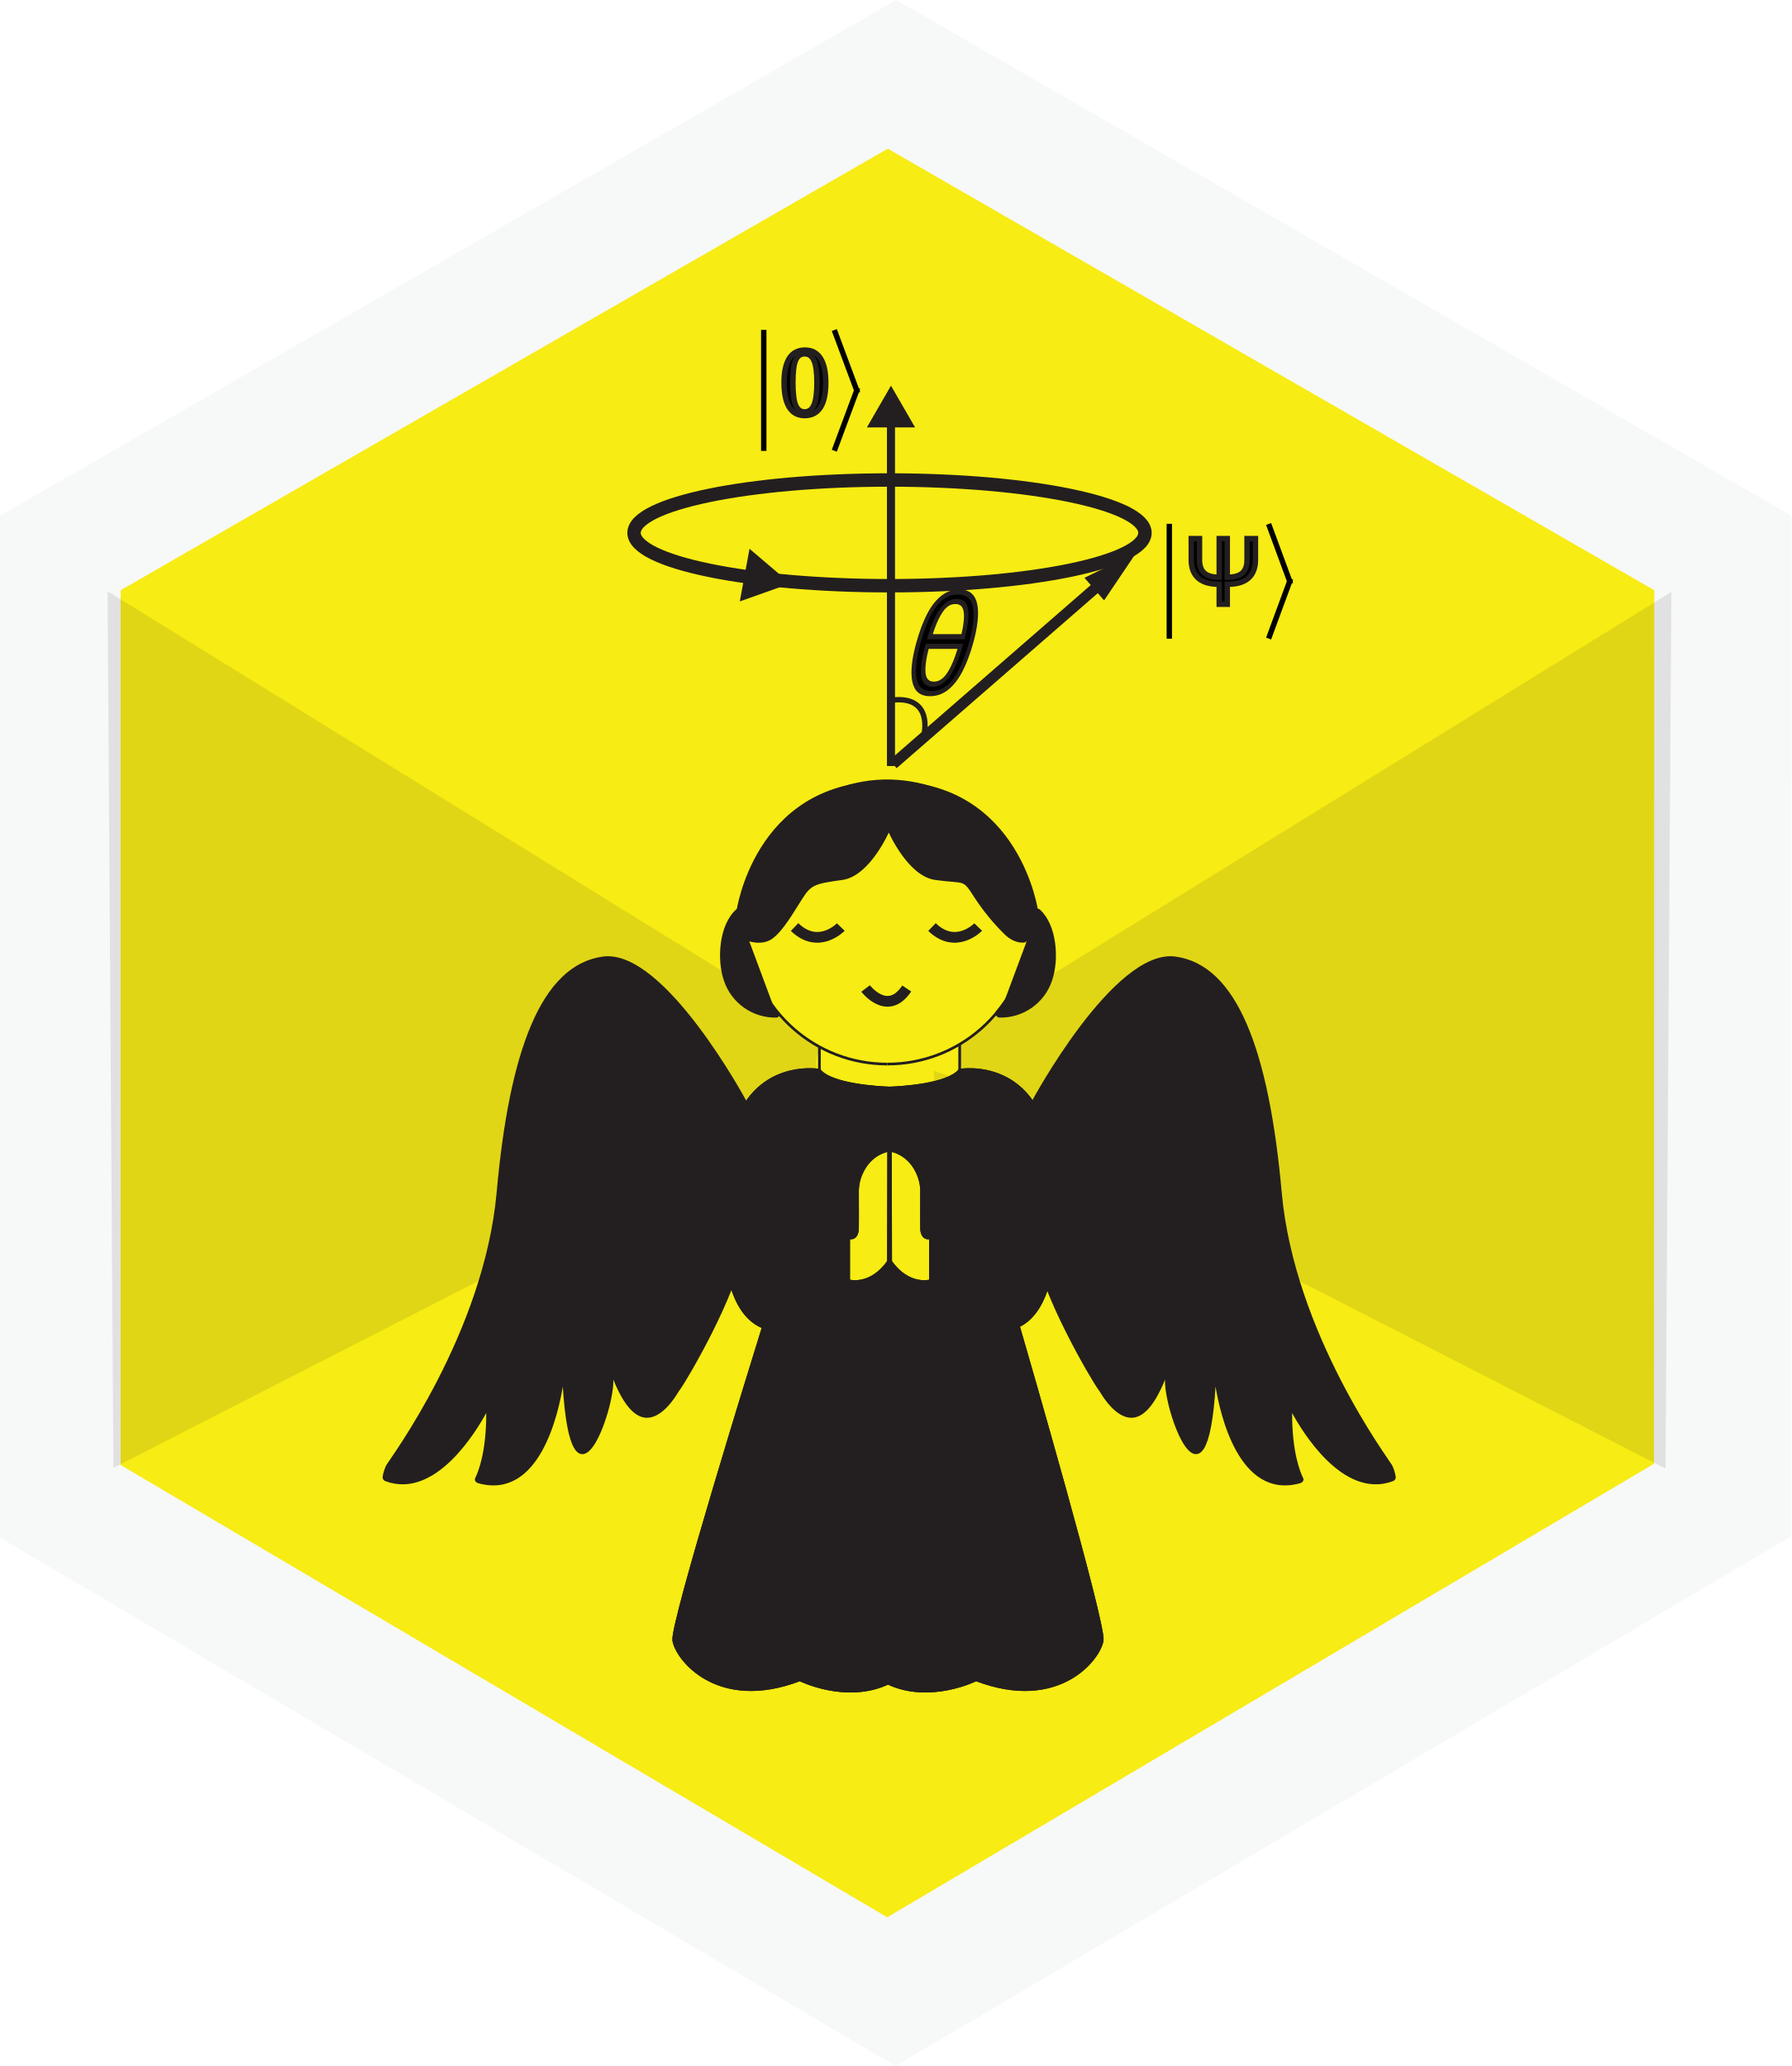
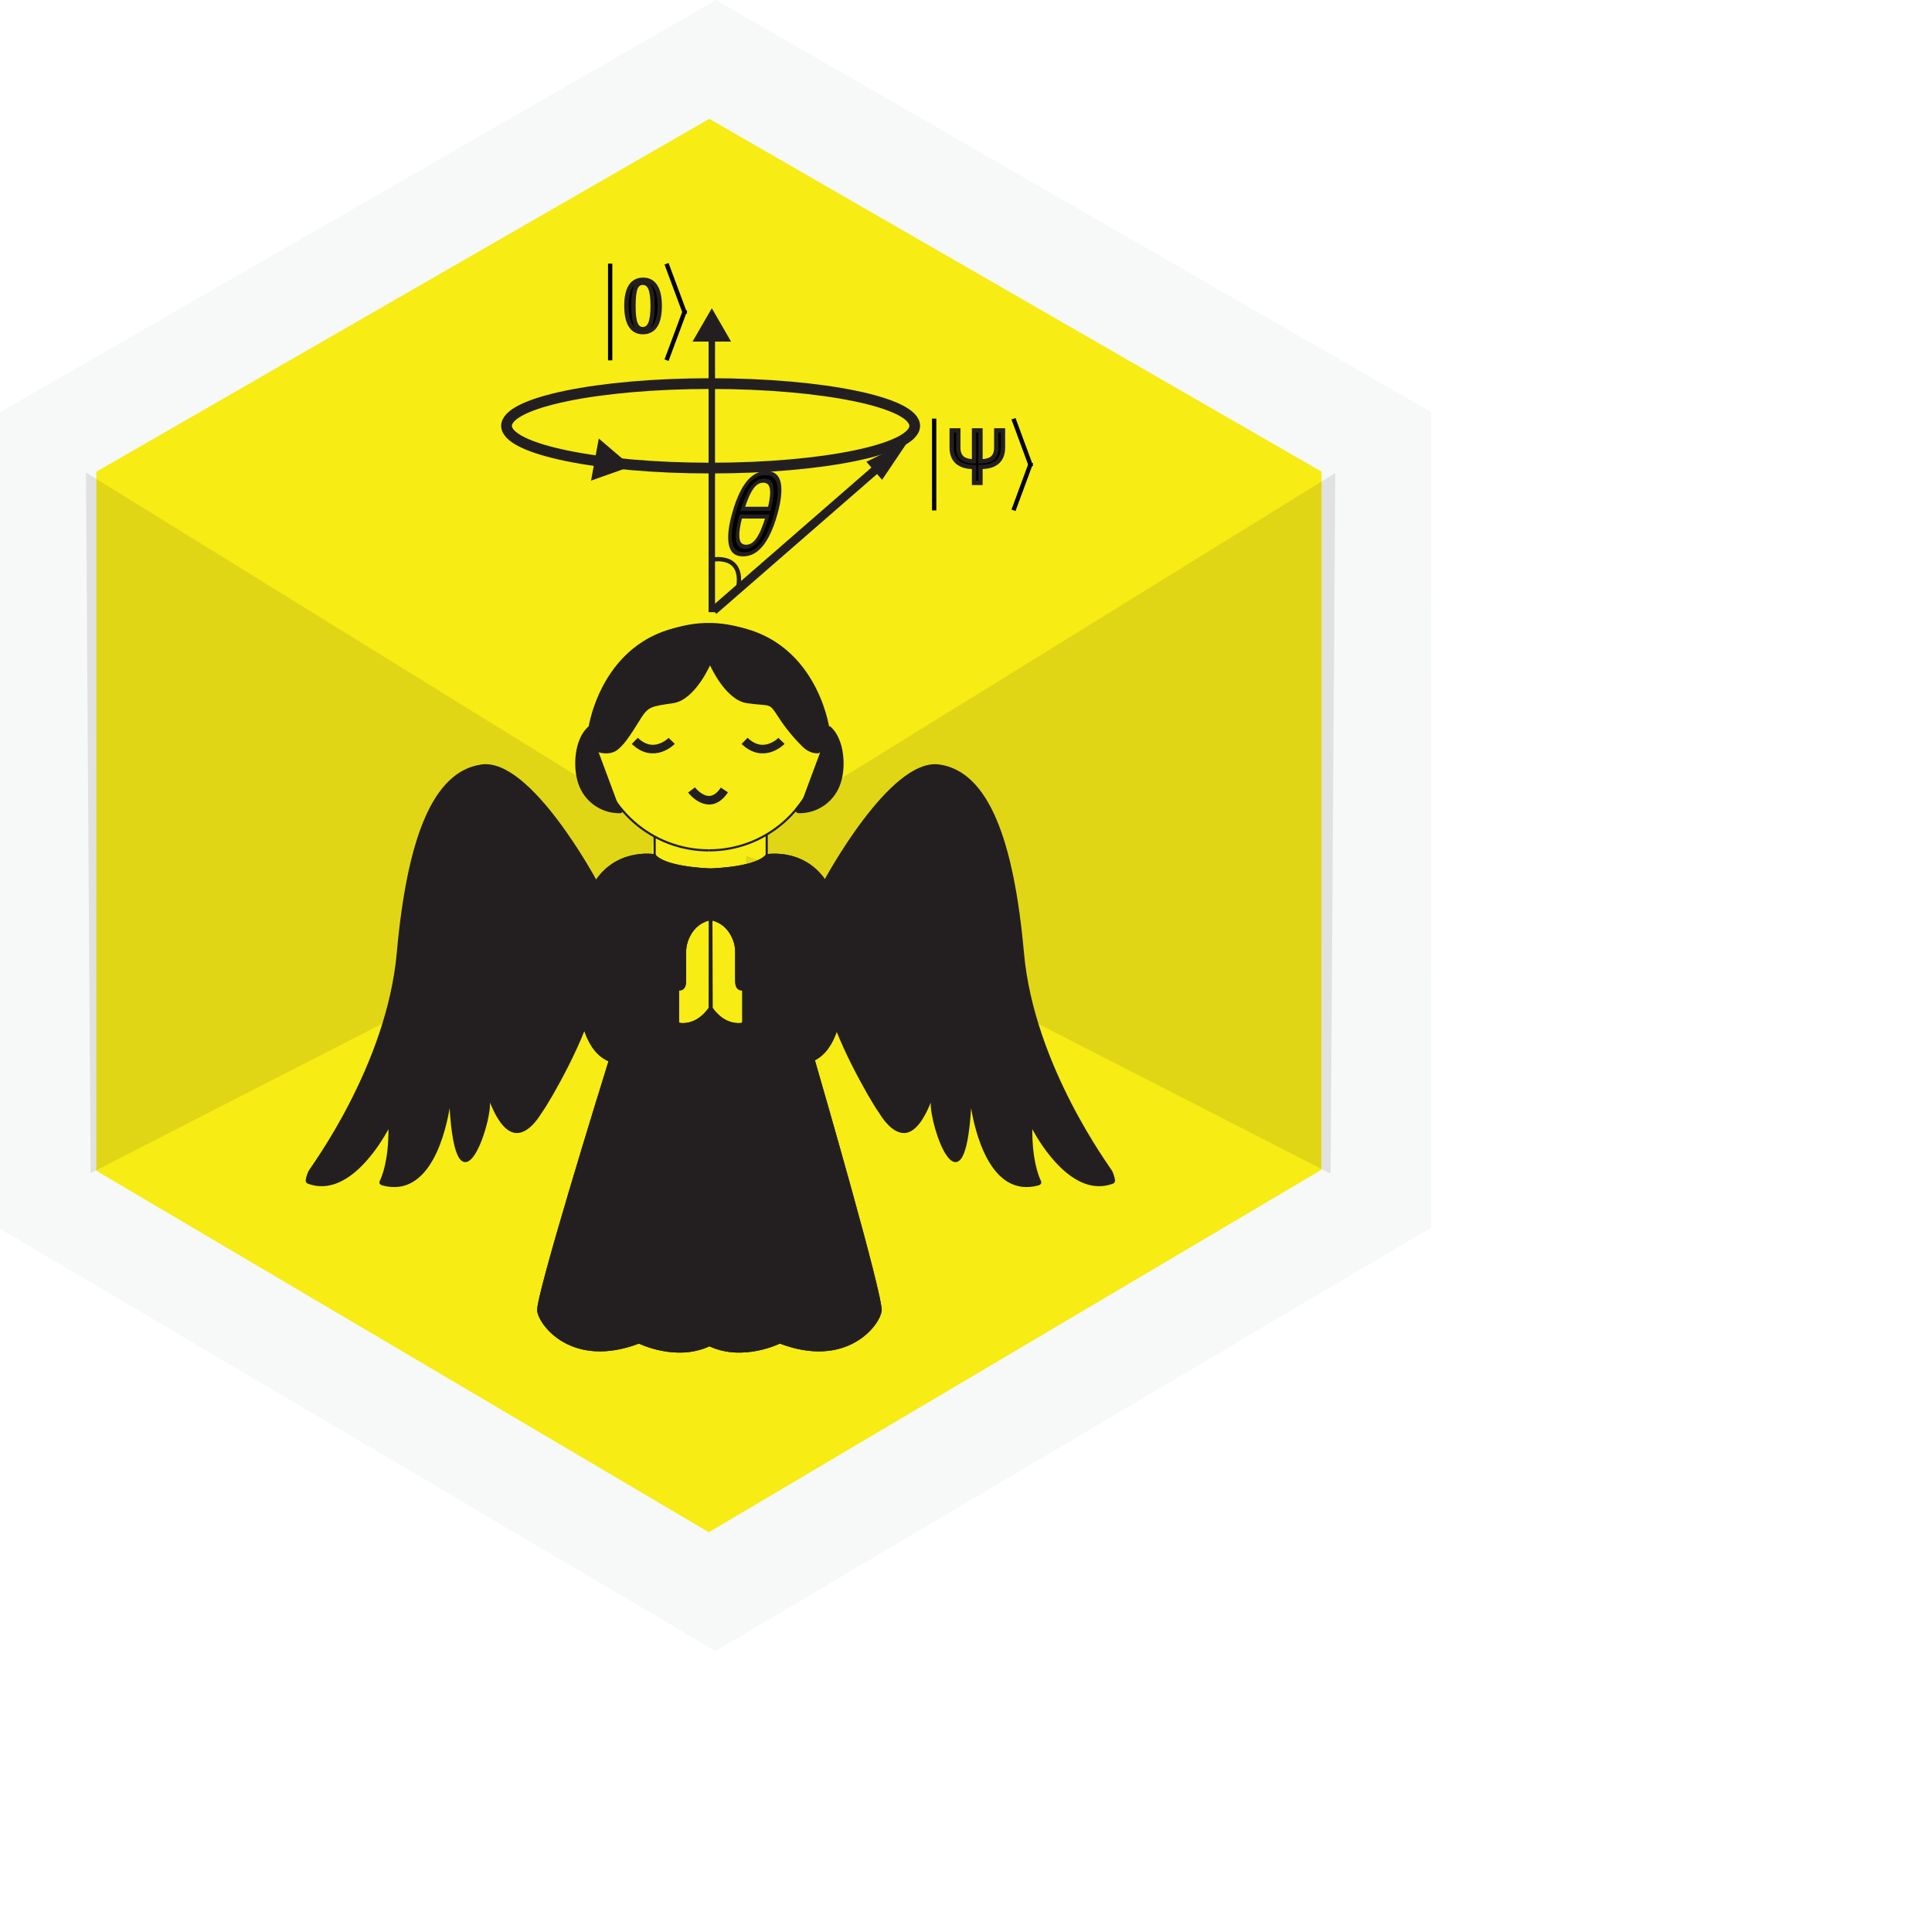
- <svg xmlns="http://www.w3.org/2000/svg" viewBox="0 0 667.501 769.915">
+ <svg xmlns="http://www.w3.org/2000/svg" viewBox="0 0 900.501 900.915">
  <defs>
    <style>
      .cls-1 {
        fill: #f7f8f8;
      }

      .cls-12, .cls-2 {
        fill: #f7ec13;
      }

      .cls-10, .cls-13, .cls-3, .cls-5, .cls-7, .cls-8, .cls-9 {
        fill: none;
      }

      .cls-4 {
        fill: #2b2626;
        opacity: 0.11;
      }

      .cls-10, .cls-11, .cls-12, .cls-14, .cls-15, .cls-16, .cls-5, .cls-7, .cls-8, .cls-9 {
        stroke: #231f20;
      }

      .cls-10, .cls-11, .cls-12, .cls-13, .cls-14, .cls-15, .cls-16, .cls-5, .cls-7, .cls-8, .cls-9 {
        stroke-miterlimit: 10;
      }

      .cls-5 {
        stroke-width: 4px;
      }

      .cls-11, .cls-6 {
        fill: #231f20;
      }

      .cls-7 {
        stroke-width: 3px;
      }

      .cls-13, .cls-14, .cls-15, .cls-16, .cls-9 {
        stroke-width: 2px;
      }

      .cls-10 {
        stroke-width: 5px;
      }

      .cls-13 {
        stroke: #000;
        stroke-linecap: square;
      }

      .cls-14 {
        font-size: 36.199px;
        font-family: TimesNewRomanPSMT, Times New Roman;
      }

      .cls-15 {
        font-size: 50.697px;
      }

      .cls-15, .cls-16 {
        font-family: SymbolMT, Symbol;
      }

      .cls-16 {
        font-size: 34.284px;
      }
    </style>
  </defs>
  <g id="Layer_14" data-name="Layer 14">
    <polygon class="cls-1" points="333.909 0 0.019 192.208 0 573.009 333.676 769.915 667.389 572.487 667.501 192.208 333.909 0" />
  </g>
  <g id="Layer_12" data-name="Layer 12">
    <polygon class="cls-2" points="330.774 55.42 44.952 219.957 44.937 545.936 330.575 714.495 616.245 545.489 616.341 219.957 330.774 55.42" />
  </g>
  <g id="Layer_13" data-name="Layer 13">
    <path class="cls-3" d="M620.586,547.444" transform="translate(-0.03263 -0.1671)" />
    <path class="cls-4" d="M305.11,404.745c.681-3.004-1.822-7.556-.798-10.451.46-1.3.933-2.607,1.269-3.946.297-1.182.3-.04.094-1.628a5.786,5.786,0,0,1,.77-3.634L40.118,220.508l2.17,326.681L302.543,413.887C307.136,413.535,304.3,408.319,305.11,404.745Z" transform="translate(-0.03263 -0.1671)" />
    <path class="cls-4" d="M346.95,391.199a12.469,12.469,0,0,1,.547,2.372,49.865,49.865,0,0,1,.075,14.036l273.014,139.836,2.17-326.681Z" transform="translate(-0.03263 -0.1671)" />
  </g>
  <g id="Layer_22" data-name="Layer 22">
    <polyline class="cls-2" points="357.24 389.803 347.697 393.936 346.644 398.66 354.272 401.149 357.559 399.681" />
    <polygon class="cls-2" points="354.639 373.351 355.692 384.266 344.585 384.649 344.011 374.021 354.639 373.351" />
  </g>
  <g id="Layer_9" data-name="Layer 9">
    <g>
      <line class="cls-5" x1="332.761" y1="284.753" x2="410.581" y2="217.038" />
      <polygon class="cls-6" points="411.373 223.744 423.413 205.872 404.05 215.327 411.373 223.744" />
    </g>
    <g>
      <line class="cls-7" x1="331.965" y1="285.463" x2="331.965" y2="156.646" />
      <polygon class="cls-6" points="340.941 159.272 331.965 143.728 322.99 159.272 340.941 159.272" />
    </g>
    <path class="cls-8" d="M331.187,270.823" transform="translate(-0.03263 -0.1671)" />
    <path class="cls-9" d="M331.998,261.178s15.506-3.363,12.193,13.774" transform="translate(-0.03263 -0.1671)" />
  </g>
  <g id="Layer_3" data-name="Layer 3">
    <path class="cls-8" d="M282.114,284.814" transform="translate(-0.03263 -0.1671)" />
    <path class="cls-8" d="M306.021,263.1" transform="translate(-0.03263 -0.1671)" />
    <path class="cls-8" d="M300.152,288.946" transform="translate(-0.03263 -0.1671)" />
    <path class="cls-8" d="M303.371,261.979" transform="translate(-0.03263 -0.1671)" />
    <path class="cls-8" d="M330.673,264.861" transform="translate(-0.03263 -0.1671)" />
  </g>
  <g id="Layer_7" data-name="Layer 7">
    <ellipse class="cls-10" cx="331.413" cy="198.574" rx="95.181" ry="19.7" />
    <polygon class="cls-6" points="275.642 224.119 294.434 217.443 279.258 204.504 275.642 224.119" />
  </g>
  <g id="Layer_5" data-name="Layer 5">
    <path class="cls-11" d="M276.437,465.92c-2.163,16.311-20.784,48.277-23.618,52.042a12.256,12.256,0,0,0-.739,1.102c-1.206,2.024-5.814,9.103-11.169,8.95-3.562-.102-7.696-3.496-11.896-13.902-.155-.385-.992-.353-.969.049.637,11.08-14.741,54.547-17.866,1.997-.022-.378-.776-.386-.836-.01-1.635,10.281-8.61,42.598-31.047,36.258-.652-.184-1-.73-.754-1.222,1.185-2.371,4.224-9.9,4.155-24.642-.002-.384-.699-.497-.892-.142-3.7,6.821-18.795,31.979-36.924,25.298a1.09,1.09,0,0,1-.806-1.05,15.016,15.016,0,0,1,1.315-4.236c.754-1.501,36.445-49.025,41.179-101.832s16.576-84.333,39.134-87.439,53.083,53.714,53.083,53.714" transform="translate(-0.03263 -0.1671)" />
    <path class="cls-11" d="M386.216,465.92c2.163,16.311,20.784,48.277,23.618,52.042a12.256,12.256,0,0,1,.739,1.102c1.206,2.024,5.814,9.103,11.169,8.95,3.562-.102,7.696-3.496,11.896-13.902.155-.385.992-.353.969.049-.637,11.08,14.741,54.547,17.866,1.997.022-.378.776-.386.836-.01,1.635,10.281,8.61,42.598,31.047,36.258.652-.184 1-.73.754-1.222-1.185-2.371-4.224-9.9-4.155-24.642.002-.384.699-.497.892-.142,3.7,6.821,18.795,31.979,36.924,25.298a1.09,1.09,0,0,0,.806-1.05,15.016,15.016,0,0,0-1.315-4.236c-.754-1.501-36.445-49.025-41.179-101.832s-16.576-84.333-39.134-87.439S384.868,410.854,384.868,410.854" transform="translate(-0.03263 -0.1671)" />
    <path class="cls-8" d="M421.813,511.051" transform="translate(-0.03263 -0.1671)" />
    <path class="cls-8" d="M385.878,414.095" transform="translate(-0.03263 -0.1671)" />
    <path class="cls-8" d="M356.422,398.988" transform="translate(-0.03263 -0.1671)" />
    <path class="cls-8" d="M275.88,414.095" transform="translate(-0.03263 -0.1671)" />
    <path class="cls-8" d="M239.945,511.051" transform="translate(-0.03263 -0.1671)" />
    <path class="cls-8" d="M305.335,398.988" transform="translate(-0.03263 -0.1671)" />
    <line class="cls-8" x1="305.303" y1="390.293" x2="305.303" y2="398.821" />
    <path class="cls-8" d="M330.637,396.7" transform="translate(-0.03263 -0.1671)" />
    <path class="cls-8" d="M312.288,314.482" transform="translate(-0.03263 -0.1671)" />
    <path class="cls-8" d="M278.09,344.439" transform="translate(-0.03263 -0.1671)" />
    <path class="cls-11" d="M278.978,332.819a52.849,52.849,0,0,1,104.12,17.516c.055.646-4.15,1.677-8.177-2.101a81.34,81.34,0,0,1-11.239-13.624c-4.912-7.691-3.638-5.402-15.165-7.02-10.002-1.404-17.101-17.836-17.101-17.836l-.242-.56-.242.56s-7.098,16.432-17.101,17.836-11.777,1.716-15.165,7.02-7.098,11.856-10.97,14.82-9.196.78-9.196.78l-.357-.146a53.219,53.219,0,0,1,.226-13.908Q278.622,334.47,278.978,332.819Z" transform="translate(-0.03263 -0.1671)" />
    <path class="cls-5" d="M313.294,345.641s-8.281,8.632-17.208,0" transform="translate(-0.03263 -0.1671)" />
    <path class="cls-5" d="M364.488,345.641s-8.281,8.632-17.208,0" transform="translate(-0.03263 -0.1671)" />
    <path class="cls-5" d="M322.544,368.539s8.147,10.751,15.326,0" transform="translate(-0.03263 -0.1671)" />
    <path class="cls-8" d="M404.049,551.144" transform="translate(-0.03263 -0.1671)" />
    <path class="cls-8" d="M240.805,515.887" transform="translate(-0.03263 -0.1671)" />
    <path class="cls-8" d="M266.402,535.44" transform="translate(-0.03263 -0.1671)" />
    <path class="cls-8" d="M348.749,444.657" transform="translate(-0.03263 -0.1671)" />
    <path class="cls-8" d="M273.155,494.11" transform="translate(-0.03263 -0.1671)" />
    <path class="cls-8" d="M295.706,495.711" transform="translate(-0.03263 -0.1671)" />
    <path class="cls-8" d="M316.222,477.435v1.32s-3.134,15.471-23.952,17.043a17.416,17.416,0,0,1-7.835-1.059" transform="translate(-0.03263 -0.1671)" />
    <path class="cls-8" d="M357.597,398.988" transform="translate(-0.03263 -0.1671)" />
    <line class="cls-8" x1="357.564" y1="389.279" x2="357.564" y2="398.821" />
    <path class="cls-8" d="M379.476,494.324c20.279-9.646,12.275-61.427,12.275-61.427-3.926-39.317-34.154-33.907-34.154-33.907-4.398,5.548-22.216,6.493-26.134,6.632-3.909-.138-21.728-1.083-26.125-6.632,0,0-19.495-3.487-29.209,15.495a51.546,51.546,0,0,0-4.945,18.412s-8.256,53.411,13.252,61.843c-3.589,11.536-34.255,110.358-33.379,116.704.935,6.737,16.133,26.502,46.994,14.713,0,0,17.178,8.628,32.832,1.263,15.645,7.365,32.823-1.263,32.823-1.263,30.86,11.789,46.059-7.976,46.994-14.713C411.574,605.064,382.551,504.898,379.476,494.324Zm-48.409-24.044c-6.74,9.606-14.845,7.196-14.845,7.196V461.418c3.387.78,3.303-3.424,3.303-3.424s.059-8.783,0-13.399a16.575,16.575,0,0,1,1.702-7.713c3.463-7.259,9.916-8.032,9.916-8.032Zm15.645,7.196s-8.105,2.41-14.845-7.196l-.076-41.429s6.453.773,9.916,8.032a16.513,16.513,0,0,1,1.693,7.713c-.051,4.615,0,13.399,0,13.399s-.084,4.204,3.311,3.424Z" transform="translate(-0.03263 -0.1671)" />
    <path class="cls-8" d="M346.712,477.435v1.32s3.134,15.471,23.952,17.043a17.168,17.168,0,0,0,8.812-1.475" transform="translate(-0.03263 -0.1671)" />
    <path class="cls-11" d="M379.476,494.324c20.279-9.646,12.275-61.427,12.275-61.427-3.926-39.317-34.154-33.907-34.154-33.907-4.398,5.548-22.216,6.493-26.134,6.632-3.909-.138-21.728-1.083-26.125-6.632,0,0-19.495-3.487-29.209,15.495a51.546,51.546,0,0,0-4.945,18.412s-8.256,53.411,13.252,61.843c-3.589,11.536-34.255,110.358-33.379,116.704.935,6.737,16.133,26.502,46.994,14.713,0,0,17.178,8.628,32.832,1.263,15.645,7.365,32.823-1.263,32.823-1.263,30.86,11.789,46.059-7.976,46.994-14.713C411.574,605.064,382.551,504.898,379.476,494.324Zm-48.409-24.044c-6.74,9.606-14.845,7.196-14.845,7.196V461.418c3.387.78,3.303-3.424,3.303-3.424s.059-8.783,0-13.399a16.575,16.575,0,0,1,1.702-7.713c3.463-7.259,9.916-8.032,9.916-8.032Zm15.645,7.196s-8.105,2.41-14.845-7.196l-.076-41.429s6.453.773,9.916,8.032a16.513,16.513,0,0,1,1.693,7.713c-.051,4.615,0,13.399,0,13.399s-.084,4.204,3.311,3.424Z" transform="translate(-0.03263 -0.1671)" />
    <path class="cls-6" d="M277.649,347.163a1.001,1.001,0,0,0,0-2,1.001,1.001,0,0,0,0,2Z" transform="translate(-0.03263 -0.1671)" />
    <path class="cls-6" d="M385.895,342.892a1.001,1.001,0,0,0,0-2,1.001,1.001,0,0,0,0,2Z" transform="translate(-0.03263 -0.1671)" />
    <path class="cls-12" d="M330.637,396.7a52.812,52.812,0,0,0,52.458-46.339" transform="translate(-0.03263 -0.1671)" />
    <path class="cls-12" d="M278.177,350.348a52.812,52.812,0,0,0,52.46,46.353" transform="translate(-0.03263 -0.1671)" />
    <path class="cls-6" d="M381.76,341.741a1.251,1.251,0,0,0,0-2.5,1.251,1.251,0,0,0,0,2.5Z" transform="translate(-0.03263 -0.1671)" />
    <g>
      <path class="cls-6" d="M386.616,340.022c2.097,1.519,3.067,4.068,3.774,6.508,1.753,6.055,2.525,12.614.461,18.577a25.012,25.012,0,0,1-2.989,5.832,13.83,13.83,0,0,1-2.107,2.533,15.528,15.528,0,0,1-4.077,2.467,19.899,19.899,0,0,1-9.238,2.194" transform="translate(-0.03263 -0.1671)" />
      <path class="cls-6" d="M385.732,340.906c5.301,4.812,6.038,15.723,4.407,22.229a17.872,17.872,0,0,1-17.7,13.748,1.251,1.251,0,0,0,0,2.5,20.156,20.156,0,0,0,19.617-13.943c2.627-7.698,1.793-20.538-4.556-26.301-1.189-1.079-2.962.683-1.768,1.768Z" transform="translate(-0.03263 -0.1671)" />
    </g>
    <g>
      <path class="cls-6" d="M275.139,340.022c-2.097,1.519-3.067,4.068-3.774,6.508-1.753,6.055-2.525,12.614-.461,18.577a25.012,25.012,0,0,0,2.989,5.832,13.83,13.83,0,0,0,2.107,2.533,15.528,15.528,0,0,0,4.077,2.467,19.899,19.899,0,0,0,9.238,2.194" transform="translate(-0.03263 -0.1671)" />
      <path class="cls-6" d="M274.255,339.139c-6.356,5.77-7.164,18.594-4.556,26.301A20.139,20.139,0,0,0,289.316,379.383a1.251,1.251,0,0,0,0-2.5,17.931,17.931,0,0,1-17.7-13.748c-1.733-6.407-.795-17.506,4.407-22.229,1.194-1.084-.578-2.848-1.768-1.768Z" transform="translate(-0.03263 -0.1671)" />
    </g>
    <path class="cls-6" d="M383.504,341.892c-.375,5.037-.982,9.983-1.706,14.977-1.099,7.582-5.817,14.314-10.619,20.107-1.02,1.23.74,3.008,1.768,1.768,4.576-5.52,9.124-11.827,10.973-18.876,1.495-5.701,1.65-12.132,2.085-17.975.119-1.605-2.381-1.597-2.5,0Z" transform="translate(-0.03263 -0.1671)" />
    <path class="cls-3" d="M330.637,291.241s19.655,33.073,29.657,33.073" transform="translate(-0.03263 -0.1671)" />
    <path class="cls-6" d="M332.868,291.241c47.537,1.04,53.991,48.673,53.991,48.673l-2.931,6.084" transform="translate(-0.03263 -0.1671)" />
    <path class="cls-6" d="M328.389,291.241c-47.537,1.04-53.991,48.673-53.991,48.673l2.931,6.084" transform="translate(-0.03263 -0.1671)" />
    <path class="cls-6" d="M382.146,339.37" transform="translate(-0.03263 -0.1671)" />
    <path class="cls-2" d="M347.937,394.311" transform="translate(-0.03263 -0.1671)" />
  </g>
  <g id="Layer_16" data-name="Layer 16">
    <g>
      <line class="cls-13" x1="284.565" y1="123.93" x2="284.565" y2="167.029" />
      <line class="cls-13" x1="311.197" y1="123.93" x2="319.215" y2="145.48" />
      <line class="cls-13" x1="319.215" y1="145.48" x2="311.197" y2="167.029" />
      <text class="cls-14" transform="translate(290.7394 154.5274) scale(1.01257 1)">0</text>
    </g>
  </g>
  <g id="Layer_18" data-name="Layer 18">
    <text class="cls-15" transform="matrix(0.79816, 0, -0.26605, 0.96396, 334.8766, 258.0045)">θ</text>
  </g>
  <g id="Layer_19" data-name="Layer 19">
    <g>
      <line class="cls-13" x1="435.665" y1="196.202" x2="435.665" y2="237.021" />
      <line class="cls-13" x1="473.007" y1="196.202" x2="480.53" y2="216.612" />
      <line class="cls-13" x1="480.53" y1="216.612" x2="473.007" y2="237.021" />
      <text class="cls-16" transform="translate(442.0187 225.1807)">Ψ</text>
    </g>
  </g>
</svg>
